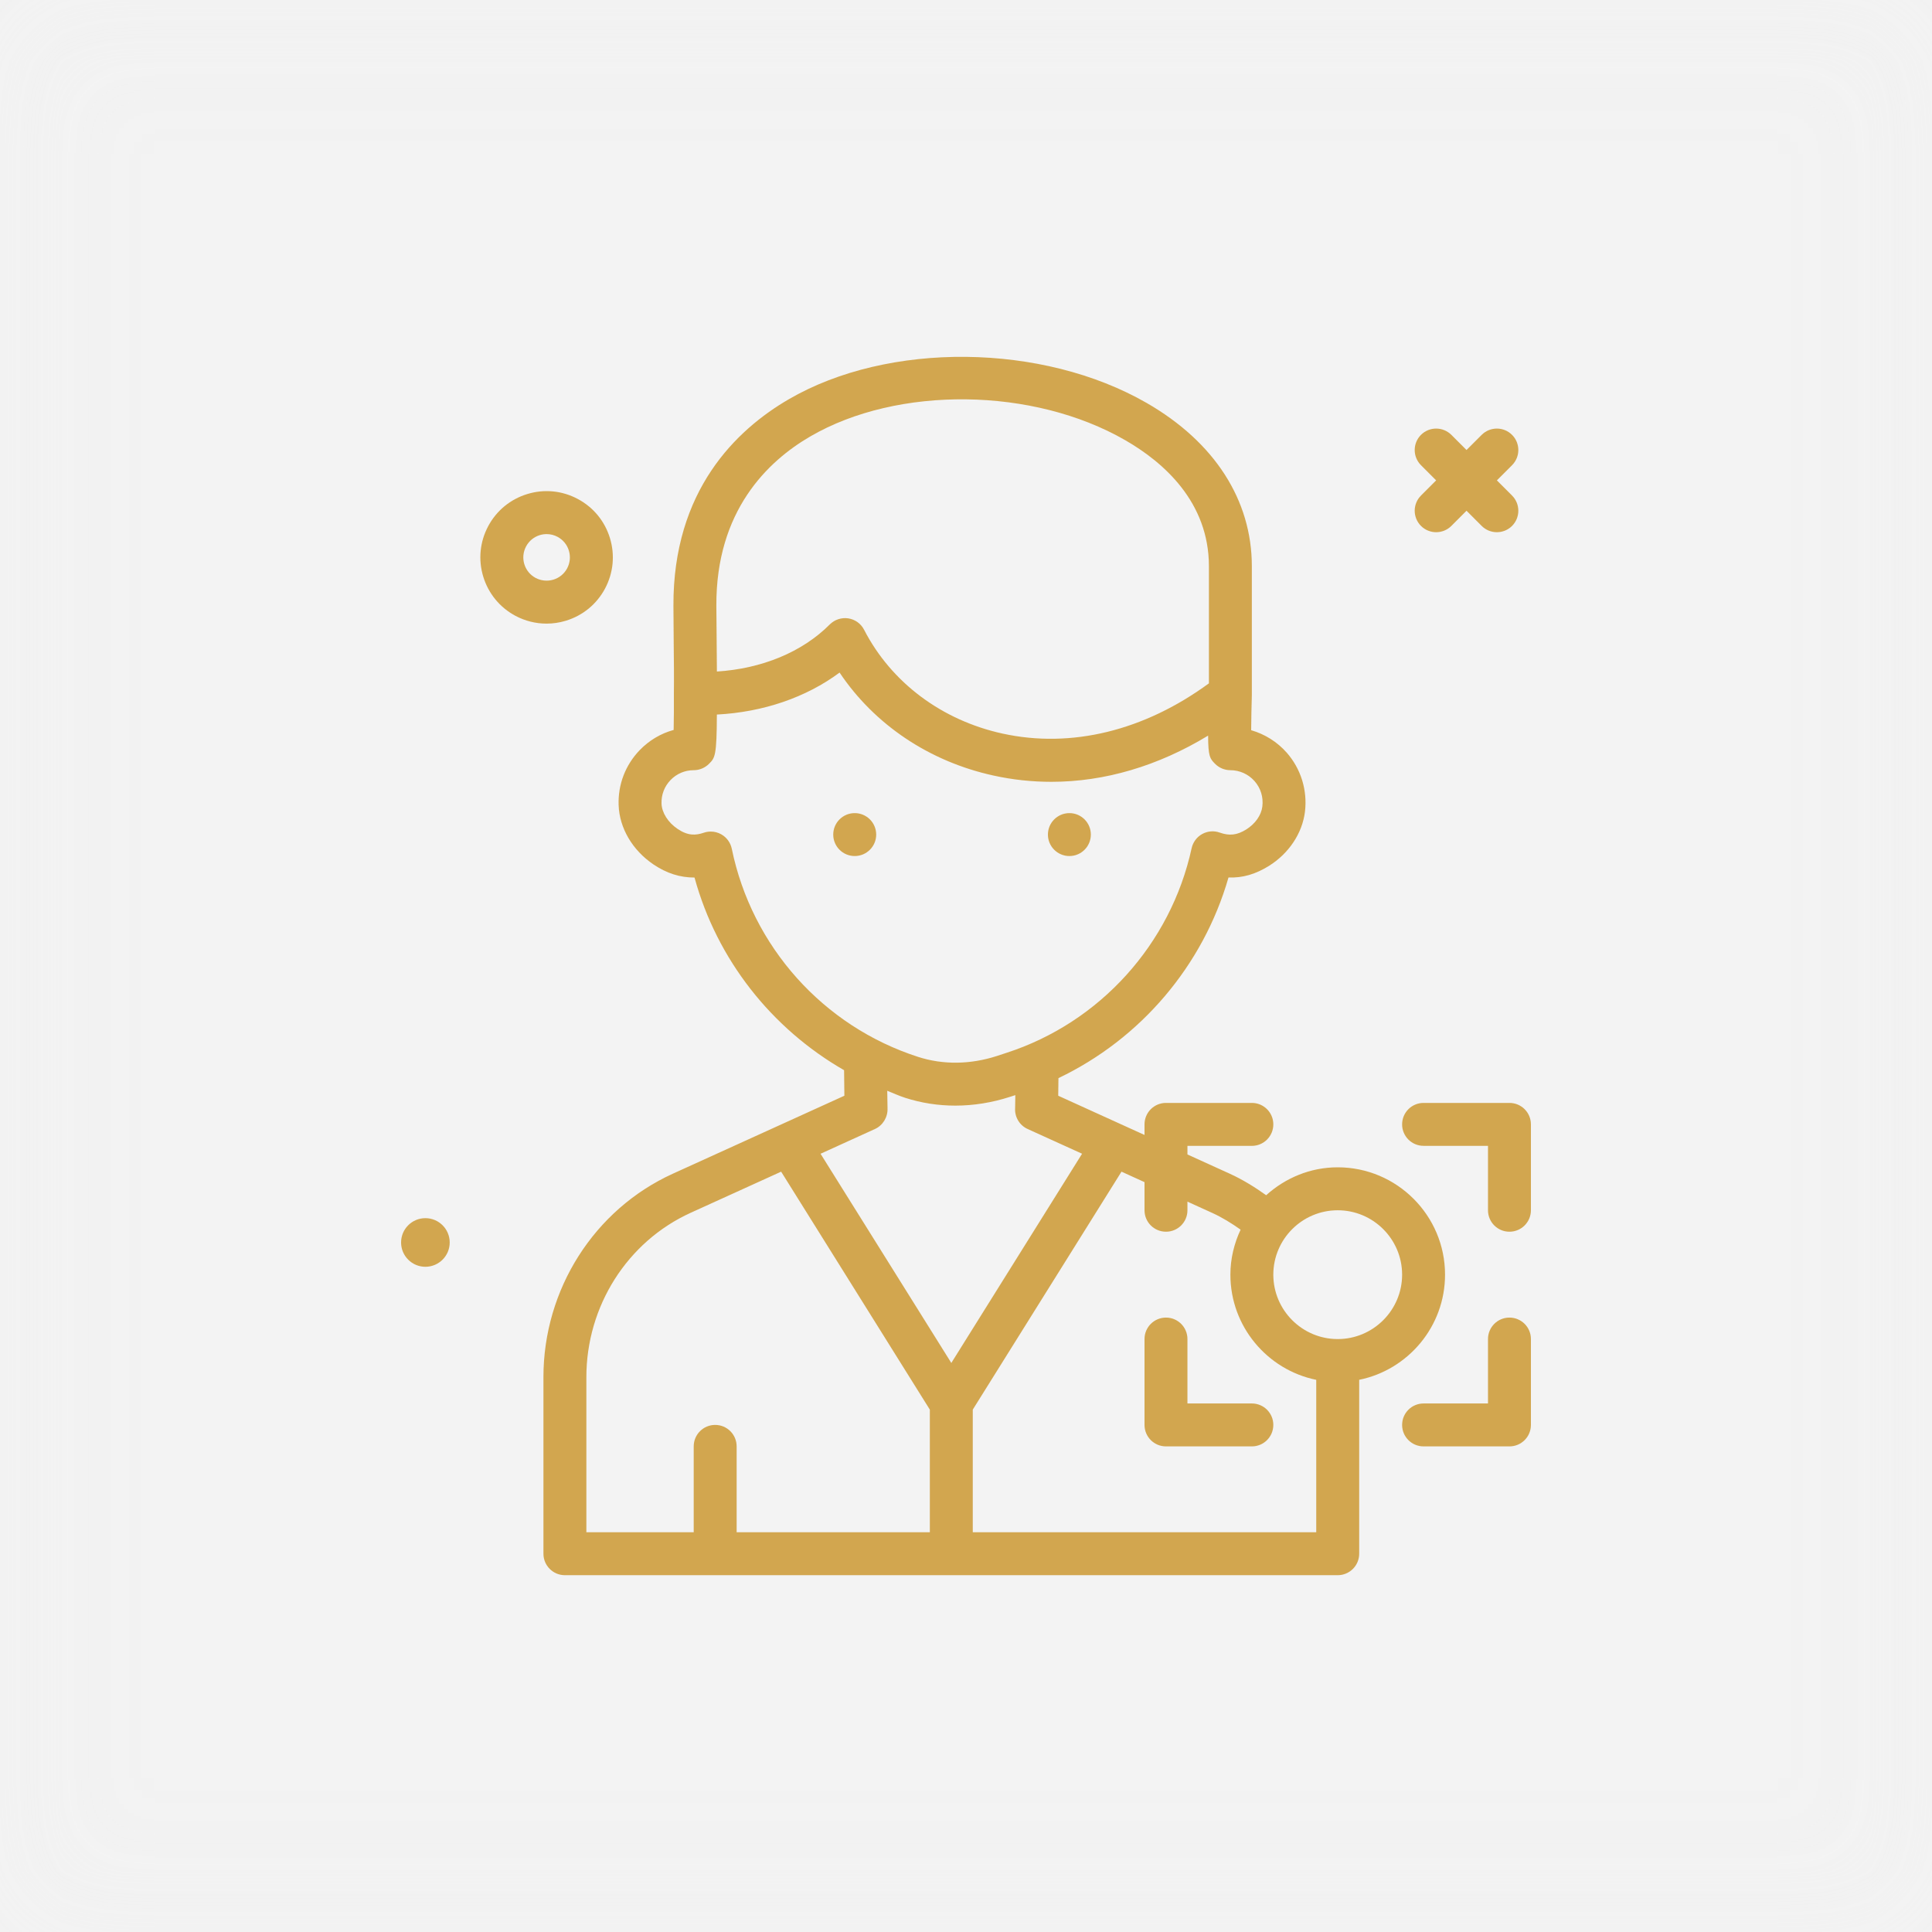
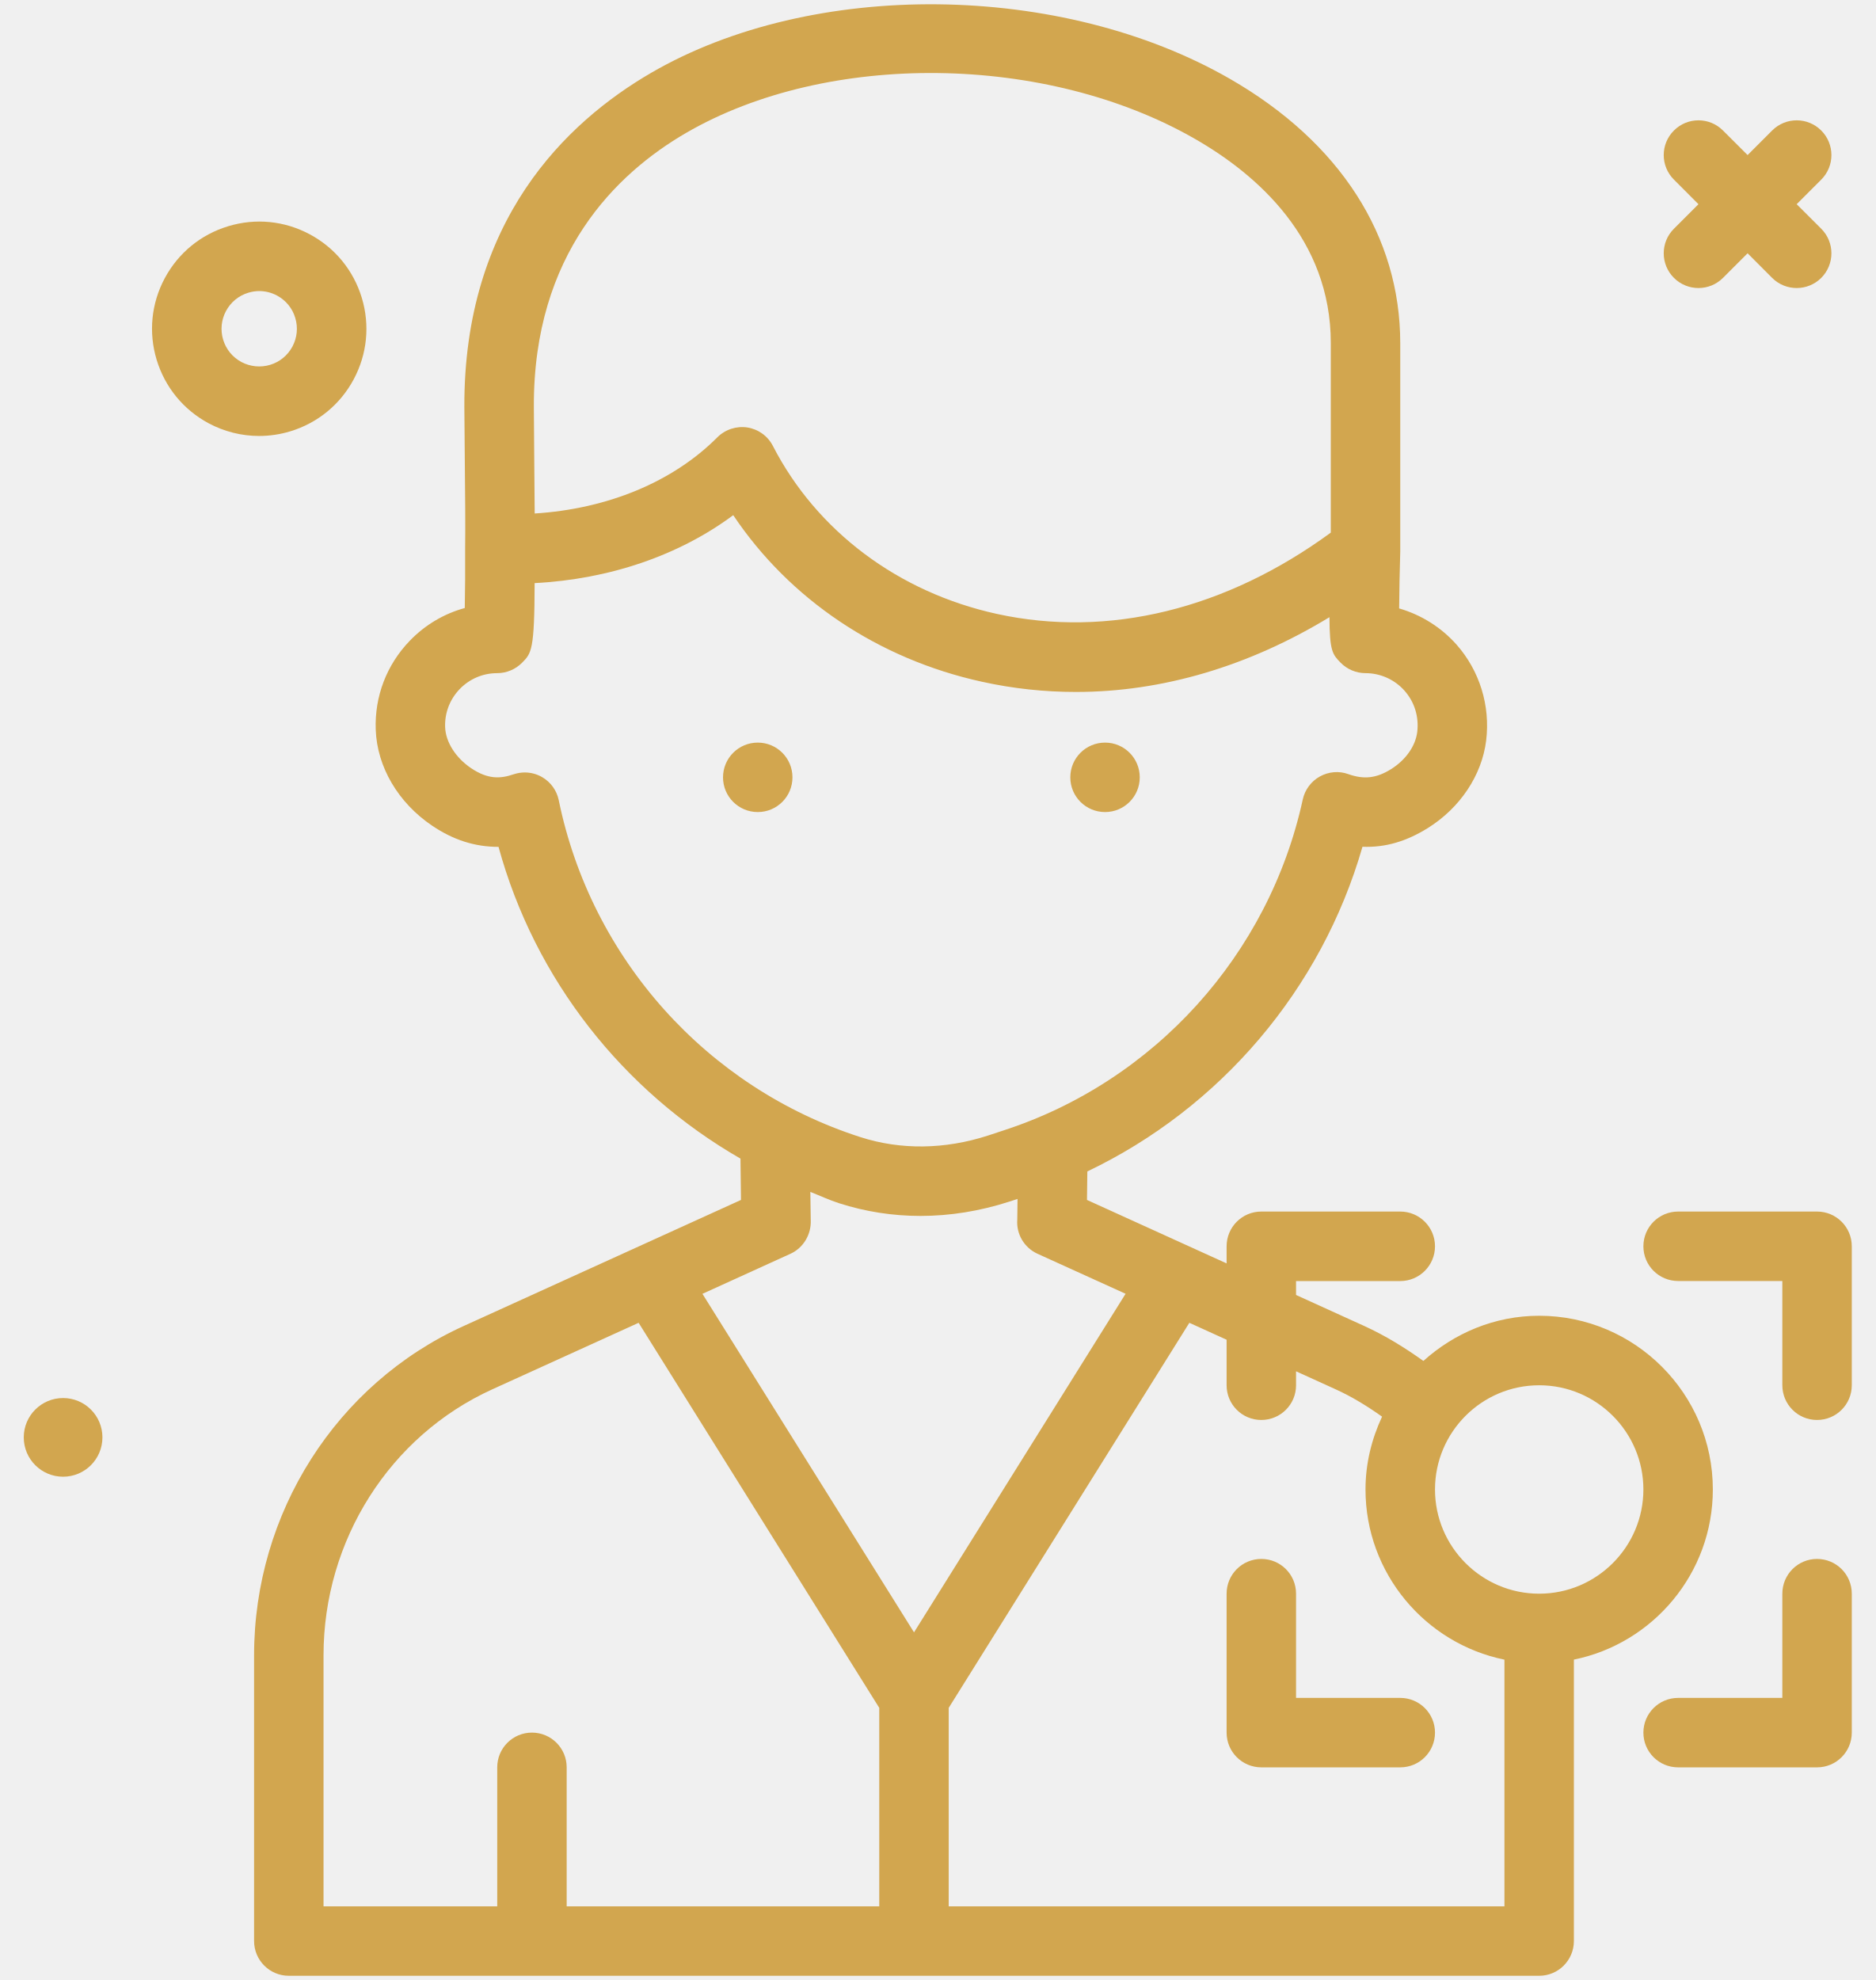
- <svg xmlns="http://www.w3.org/2000/svg" width="60" height="60" viewBox="0 0 60 60" fill="none">
-   <g filter="url(#filter0_b)">
-     <rect width="60" height="60" fill="white" fill-opacity="0.15" />
-     <path d="M44.13 16.333C44.26 16.463 44.431 16.528 44.601 16.528C44.772 16.528 44.942 16.463 45.073 16.333L45.544 15.861L46.015 16.333C46.145 16.463 46.316 16.528 46.487 16.528C46.657 16.528 46.828 16.463 46.958 16.333C47.218 16.073 47.218 15.65 46.958 15.39L46.487 14.919L46.958 14.447C47.218 14.187 47.218 13.765 46.958 13.505C46.698 13.245 46.276 13.245 46.015 13.505L45.544 13.976L45.073 13.505C44.812 13.245 44.39 13.245 44.13 13.505C43.87 13.765 43.87 14.187 44.13 14.447L44.601 14.919L44.13 15.39C43.87 15.65 43.87 16.072 44.13 16.333Z" fill="#D2A64F" />
-     <path d="M17.571 19.278C18.097 19.119 18.53 18.764 18.789 18.28C19.047 17.796 19.103 17.239 18.943 16.714C18.784 16.188 18.43 15.756 17.945 15.497C17.46 15.237 16.904 15.182 16.379 15.342C15.854 15.501 15.421 15.855 15.162 16.34C14.903 16.824 14.848 17.381 15.007 17.906C15.167 18.432 15.521 18.864 16.005 19.124C16.308 19.285 16.639 19.367 16.973 19.367C17.172 19.367 17.374 19.338 17.571 19.278ZM16.634 17.948C16.464 17.857 16.339 17.704 16.283 17.52C16.227 17.335 16.247 17.139 16.338 16.969C16.429 16.799 16.581 16.674 16.765 16.618C16.834 16.597 16.905 16.587 16.976 16.587C17.093 16.587 17.209 16.615 17.316 16.672C17.486 16.764 17.611 16.915 17.667 17.1C17.723 17.285 17.704 17.48 17.613 17.651C17.522 17.821 17.37 17.946 17.185 18.002C17 18.057 16.806 18.038 16.634 17.948Z" fill="#D2A64F" />
-     <path d="M13.211 39.341C13.627 39.341 13.966 39.003 13.966 38.586C13.966 38.169 13.627 37.831 13.211 37.831C12.794 37.831 12.456 38.169 12.456 38.586C12.456 39.003 12.794 39.341 13.211 39.341Z" fill="#D2A64F" />
-     <path d="M33.211 26.585C33.579 26.585 33.877 26.287 33.877 25.919C33.877 25.55 33.579 25.252 33.211 25.252C32.843 25.252 32.544 25.55 32.544 25.919C32.544 26.287 32.843 26.585 33.211 26.585Z" fill="#D2A64F" />
-     <path d="M26.544 26.585C26.912 26.585 27.211 26.287 27.211 25.919C27.211 25.55 26.912 25.252 26.544 25.252C26.176 25.252 25.877 25.55 25.877 25.919C25.877 26.287 26.176 26.585 26.544 26.585Z" fill="#D2A64F" />
-     <path d="M46.877 34.252H44.211C43.842 34.252 43.544 34.55 43.544 34.919C43.544 35.287 43.842 35.585 44.211 35.585H46.211V37.585C46.211 37.954 46.509 38.252 46.877 38.252C47.246 38.252 47.544 37.954 47.544 37.585V34.919C47.544 34.55 47.246 34.252 46.877 34.252Z" fill="#D2A64F" />
-     <path d="M46.877 40.919C46.509 40.919 46.211 41.217 46.211 41.586V43.586H44.211C43.842 43.586 43.544 43.884 43.544 44.252C43.544 44.621 43.842 44.919 44.211 44.919H46.877C47.246 44.919 47.544 44.621 47.544 44.252V41.586C47.544 41.217 47.246 40.919 46.877 40.919Z" fill="#D2A64F" />
-     <path d="M38.877 43.586H36.877V41.586C36.877 41.217 36.579 40.919 36.211 40.919C35.842 40.919 35.544 41.217 35.544 41.586V44.252C35.544 44.621 35.842 44.919 36.211 44.919H38.877C39.246 44.919 39.544 44.621 39.544 44.252C39.544 43.884 39.246 43.586 38.877 43.586Z" fill="#D2A64F" />
-     <path d="M44.877 39.586C44.877 37.748 43.382 36.252 41.544 36.252C40.687 36.252 39.913 36.586 39.322 37.119C38.964 36.863 38.589 36.632 38.19 36.45L36.877 35.853V35.586H38.877C39.246 35.586 39.544 35.287 39.544 34.919C39.544 34.55 39.246 34.252 38.877 34.252H36.211C35.842 34.252 35.544 34.55 35.544 34.919V35.247L32.864 34.029C32.867 33.855 32.869 33.662 32.871 33.482C35.424 32.263 37.365 29.99 38.152 27.251C38.598 27.269 39.004 27.143 39.407 26.892C40.025 26.506 40.444 25.879 40.526 25.212C40.608 24.544 40.401 23.874 39.959 23.373C39.663 23.038 39.278 22.799 38.856 22.677C38.858 22.365 38.866 21.951 38.877 21.585C38.877 21.578 38.877 21.572 38.877 21.565V17.586C38.877 15.528 37.718 13.728 35.612 12.515C32.373 10.651 27.597 10.599 24.5 12.397C22.857 13.351 20.901 15.239 20.914 18.811L20.922 19.881C20.929 20.489 20.934 21.07 20.928 21.537C20.931 21.918 20.928 22.351 20.921 22.669C20.523 22.778 20.16 22.992 19.865 23.298C19.422 23.759 19.19 24.364 19.212 25.003C19.237 25.717 19.642 26.406 20.294 26.846C20.707 27.124 21.119 27.253 21.569 27.253C22.267 29.8 23.957 31.938 26.214 33.236C26.218 33.59 26.221 33.848 26.223 34.029L20.897 36.45C18.455 37.56 16.877 40.04 16.877 42.768V48.252C16.877 48.62 17.175 48.919 17.544 48.919H41.544C41.912 48.919 42.211 48.62 42.211 48.252V42.851C43.73 42.542 44.877 41.195 44.877 39.586ZM41.544 37.586C42.647 37.586 43.544 38.483 43.544 39.586C43.544 40.688 42.647 41.586 41.544 41.586C40.441 41.586 39.544 40.688 39.544 39.586C39.544 38.483 40.441 37.586 41.544 37.586ZM25.169 13.551C27.884 11.974 32.088 12.024 34.946 13.671C36.131 14.353 37.544 15.586 37.544 17.586V21.222C35.539 22.691 33.275 23.251 31.134 22.782C29.244 22.368 27.677 21.193 26.835 19.558C26.738 19.368 26.555 19.237 26.345 19.204C26.136 19.172 25.921 19.242 25.77 19.392C24.913 20.254 23.655 20.767 22.264 20.855C22.262 20.545 22.259 20.212 22.256 19.868L22.247 18.806C22.236 15.871 23.83 14.328 25.169 13.551ZM22.726 26.358C22.687 26.171 22.57 26.009 22.405 25.914C22.303 25.855 22.188 25.825 22.073 25.825C22.001 25.825 21.929 25.837 21.86 25.86C21.602 25.948 21.363 25.959 21.041 25.741C20.745 25.541 20.555 25.241 20.544 24.956C20.535 24.681 20.634 24.422 20.825 24.224C21.015 24.028 21.27 23.919 21.544 23.919C21.721 23.919 21.895 23.847 22.02 23.72C22.203 23.537 22.259 23.479 22.263 22.191C23.694 22.117 25.032 21.662 26.074 20.887C27.154 22.5 28.854 23.647 30.848 24.084C31.445 24.216 32.048 24.28 32.653 24.28C34.31 24.28 35.971 23.786 37.519 22.845C37.521 23.5 37.579 23.56 37.73 23.716C37.856 23.845 38.03 23.919 38.211 23.919C38.497 23.919 38.77 24.042 38.96 24.257C39.153 24.475 39.239 24.756 39.203 25.049C39.169 25.32 38.981 25.586 38.701 25.761C38.421 25.936 38.182 25.964 37.88 25.857C37.7 25.791 37.501 25.81 37.334 25.902C37.167 25.995 37.048 26.156 37.007 26.343C36.358 29.324 34.154 31.758 31.257 32.697L30.962 32.794C30.134 33.062 29.287 33.072 28.514 32.823C25.567 31.874 23.349 29.397 22.726 26.358ZM27.173 35.062C27.42 34.95 27.574 34.691 27.563 34.42C27.561 34.369 27.558 34.14 27.554 33.875C27.738 33.947 27.916 34.031 28.106 34.092C28.611 34.255 29.136 34.336 29.669 34.336C30.235 34.336 30.809 34.244 31.374 34.061L31.532 34.01C31.529 34.212 31.527 34.373 31.526 34.408C31.506 34.686 31.661 34.947 31.914 35.062L33.605 35.83L29.544 42.328L25.483 35.831L27.173 35.062ZM18.21 42.769C18.21 40.562 19.482 38.558 21.45 37.664L24.259 36.387L28.877 43.777V47.586H22.877V44.919C22.877 44.55 22.579 44.252 22.21 44.252C21.842 44.252 21.544 44.55 21.544 44.919V47.586H18.21V42.769ZM30.21 47.586V43.777L34.829 36.387L35.544 36.712V37.586C35.544 37.954 35.842 38.252 36.211 38.252C36.579 38.252 36.877 37.954 36.877 37.586V37.318L37.638 37.664C37.952 37.806 38.246 37.988 38.528 38.188C38.329 38.615 38.211 39.085 38.211 39.586C38.211 41.195 39.358 42.542 40.877 42.852V47.586H30.21Z" fill="#D2A64F" />
-   </g>
-   <defs>
-     <filter id="filter0_b" x="-4" y="-4" width="68" height="68" filterUnits="userSpaceOnUse" color-interpolation-filters="sRGB">
-       <feFlood flood-opacity="0" result="BackgroundImageFix" />
-       <feGaussianBlur in="BackgroundImage" stdDeviation="2" />
-       <feComposite in2="SourceAlpha" operator="in" result="effect1_backgroundBlur" />
-       <feBlend mode="normal" in="SourceGraphic" in2="effect1_backgroundBlur" result="shape" />
-     </filter>
-   </defs>
+ <svg xmlns="http://www.w3.org/2000/svg" width="36" height="38" viewBox="0 0 36 38" fill="none">
+   <path d="M32.13 5.333C32.26 5.463 32.431 5.528 32.601 5.528C32.772 5.528 32.942 5.463 33.072 5.333L33.544 4.861L34.015 5.333C34.145 5.463 34.316 5.528 34.486 5.528C34.657 5.528 34.828 5.463 34.958 5.333C35.218 5.072 35.218 4.65 34.958 4.39L34.486 3.919L34.958 3.447C35.218 3.187 35.218 2.765 34.958 2.505C34.697 2.244 34.276 2.244 34.015 2.505L33.544 2.976L33.072 2.505C32.812 2.244 32.39 2.244 32.13 2.505C31.869 2.765 31.869 3.187 32.13 3.447L32.601 3.919L32.13 4.39C31.869 4.65 31.869 5.072 32.13 5.333Z" fill="#D2A64F" />
+   <path d="M5.572 8.278C6.098 8.118 6.53 7.764 6.789 7.28C7.048 6.796 7.103 6.239 6.944 5.714C6.784 5.188 6.43 4.756 5.946 4.497C5.461 4.237 4.905 4.182 4.379 4.342C3.854 4.501 3.422 4.855 3.162 5.34C2.903 5.824 2.848 6.381 3.007 6.906C3.167 7.432 3.521 7.864 4.005 8.124C4.308 8.285 4.639 8.367 4.973 8.367C5.173 8.367 5.374 8.338 5.572 8.278ZM4.634 6.948C4.464 6.857 4.339 6.704 4.283 6.519C4.228 6.335 4.247 6.139 4.338 5.969C4.429 5.799 4.581 5.674 4.766 5.618C4.835 5.597 4.906 5.586 4.976 5.586C5.093 5.586 5.21 5.615 5.317 5.672C5.487 5.764 5.612 5.915 5.667 6.1C5.723 6.285 5.704 6.48 5.613 6.651C5.522 6.821 5.37 6.946 5.185 7.002C5.001 7.057 4.806 7.038 4.634 6.948Z" fill="#D2A64F" />
+   <path d="M1.211 28.341C1.628 28.341 1.966 28.003 1.966 27.586C1.966 27.169 1.628 26.831 1.211 26.831C0.794 26.831 0.456 27.169 0.456 27.586C0.456 28.003 0.794 28.341 1.211 28.341Z" fill="#D2A64F" />
+   <path d="M21.211 15.585C21.579 15.585 21.877 15.287 21.877 14.919C21.877 14.55 21.579 14.252 21.211 14.252C20.842 14.252 20.544 14.55 20.544 14.919C20.544 15.287 20.842 15.585 21.211 15.585Z" fill="#D2A64F" />
+   <path d="M14.545 15.585C14.913 15.585 15.211 15.287 15.211 14.919C15.211 14.55 14.913 14.252 14.545 14.252C14.176 14.252 13.878 14.55 13.878 14.919C13.878 15.287 14.176 15.585 14.545 15.585Z" fill="#D2A64F" />
+   <path d="M34.877 23.252H32.211C31.842 23.252 31.544 23.55 31.544 23.919C31.544 24.287 31.842 24.585 32.211 24.585H34.211V26.585C34.211 26.954 34.509 27.252 34.877 27.252C35.246 27.252 35.544 26.954 35.544 26.585V23.919C35.544 23.55 35.246 23.252 34.877 23.252Z" fill="#D2A64F" />
+   <path d="M34.877 29.919C34.509 29.919 34.211 30.217 34.211 30.586V32.586H32.211C31.842 32.586 31.544 32.884 31.544 33.252C31.544 33.621 31.842 33.919 32.211 33.919H34.877C35.246 33.919 35.544 33.621 35.544 33.252V30.586C35.544 30.217 35.246 29.919 34.877 29.919Z" fill="#D2A64F" />
+   <path d="M26.877 32.586H24.877V30.586C24.877 30.217 24.579 29.919 24.211 29.919C23.842 29.919 23.544 30.217 23.544 30.586V33.252C23.544 33.621 23.842 33.919 24.211 33.919H26.877C27.246 33.919 27.544 33.621 27.544 33.252C27.544 32.884 27.246 32.586 26.877 32.586Z" fill="#D2A64F" />
+   <path d="M32.877 28.586C32.877 26.748 31.381 25.252 29.544 25.252C28.687 25.252 27.913 25.586 27.321 26.119C26.963 25.863 26.589 25.632 26.19 25.45L24.877 24.853V24.586H26.877C27.245 24.586 27.544 24.287 27.544 23.919C27.544 23.55 27.245 23.252 26.877 23.252H24.21C23.842 23.252 23.544 23.55 23.544 23.919V24.247L20.864 23.029C20.866 22.855 20.869 22.662 20.871 22.482C23.424 21.263 25.364 18.99 26.152 16.251C26.598 16.269 27.003 16.143 27.406 15.892C28.025 15.506 28.444 14.879 28.526 14.212C28.608 13.544 28.401 12.874 27.959 12.373C27.662 12.038 27.278 11.799 26.856 11.677C26.858 11.365 26.866 10.951 26.877 10.585C26.877 10.578 26.877 10.572 26.877 10.565V6.586C26.877 4.528 25.718 2.728 23.611 1.515C20.373 -0.349 15.597 -0.401 12.5 1.397C10.857 2.351 8.9 4.239 8.913 7.811L8.922 8.881C8.928 9.489 8.934 10.07 8.928 10.537C8.93 10.918 8.928 11.351 8.921 11.669C8.523 11.778 8.16 11.992 7.865 12.298C7.421 12.759 7.189 13.364 7.212 14.003C7.237 14.717 7.642 15.406 8.294 15.846C8.706 16.124 9.118 16.253 9.569 16.253C10.266 18.8 11.957 20.938 14.213 22.236C14.217 22.59 14.22 22.848 14.223 23.029L8.897 25.45C6.455 26.56 4.877 29.04 4.877 31.768V37.252C4.877 37.62 5.175 37.919 5.544 37.919H29.544C29.912 37.919 30.21 37.62 30.21 37.252V31.851C31.73 31.542 32.877 30.195 32.877 28.586ZM29.544 26.586C30.646 26.586 31.544 27.483 31.544 28.586C31.544 29.688 30.646 30.586 29.544 30.586C28.441 30.586 27.544 29.688 27.544 28.586C27.544 27.483 28.441 26.586 29.544 26.586ZM13.169 2.551C15.884 0.974 20.088 1.024 22.946 2.671C24.131 3.353 25.544 4.586 25.544 6.586V10.222C23.538 11.691 21.275 12.251 19.134 11.782C17.244 11.368 15.677 10.193 14.835 8.558C14.738 8.368 14.555 8.237 14.345 8.204C14.136 8.172 13.921 8.242 13.77 8.392C12.912 9.254 11.655 9.767 10.263 9.855C10.262 9.545 10.259 9.212 10.255 8.868L10.247 7.806C10.236 4.871 11.83 3.328 13.169 2.551ZM10.725 15.358C10.687 15.171 10.57 15.009 10.405 14.914C10.303 14.855 10.188 14.825 10.072 14.825C10.001 14.825 9.929 14.837 9.859 14.86C9.602 14.948 9.363 14.959 9.04 14.741C8.745 14.541 8.555 14.241 8.544 13.956C8.534 13.681 8.634 13.422 8.824 13.224C9.014 13.028 9.27 12.919 9.544 12.919C9.721 12.919 9.894 12.847 10.02 12.72C10.202 12.537 10.259 12.479 10.262 11.191C11.693 11.117 13.032 10.662 14.074 9.887C15.154 11.5 16.854 12.647 18.848 13.084C19.445 13.216 20.048 13.28 20.652 13.28C22.31 13.28 23.971 12.786 25.518 11.845C25.521 12.5 25.579 12.56 25.73 12.716C25.855 12.845 26.03 12.919 26.21 12.919C26.497 12.919 26.77 13.042 26.96 13.257C27.152 13.475 27.238 13.756 27.203 14.049C27.169 14.32 26.981 14.586 26.701 14.761C26.421 14.936 26.182 14.964 25.88 14.857C25.7 14.791 25.501 14.81 25.334 14.902C25.167 14.995 25.047 15.156 25.006 15.343C24.357 18.324 22.154 20.758 19.256 21.697L18.962 21.794C18.133 22.062 17.286 22.072 16.514 21.823C13.566 20.874 11.348 18.397 10.725 15.358ZM15.173 24.062C15.42 23.95 15.573 23.691 15.562 23.42C15.56 23.369 15.557 23.14 15.554 22.875C15.738 22.947 15.916 23.031 16.105 23.092C16.611 23.255 17.136 23.336 17.669 23.336C18.235 23.336 18.809 23.244 19.374 23.061L19.531 23.01C19.529 23.212 19.527 23.373 19.526 23.408C19.505 23.686 19.661 23.947 19.914 24.062L21.605 24.83L17.544 31.328L13.483 24.831L15.173 24.062ZM6.21 31.769C6.21 29.562 7.482 27.558 9.449 26.664L12.258 25.387L16.877 32.777V36.586H10.877V33.919C10.877 33.55 10.579 33.252 10.21 33.252C9.842 33.252 9.544 33.55 9.544 33.919V36.586H6.21V31.769ZM18.21 36.586V32.777L22.829 25.387L23.544 25.712V26.586C23.544 26.954 23.842 27.252 24.21 27.252C24.579 27.252 24.877 26.954 24.877 26.586V26.318L25.638 26.664C25.951 26.806 26.246 26.988 26.528 27.188C26.329 27.615 26.21 28.085 26.21 28.586C26.21 30.195 27.358 31.542 28.877 31.852V36.586H18.21Z" fill="#D2A64F" />
</svg>
